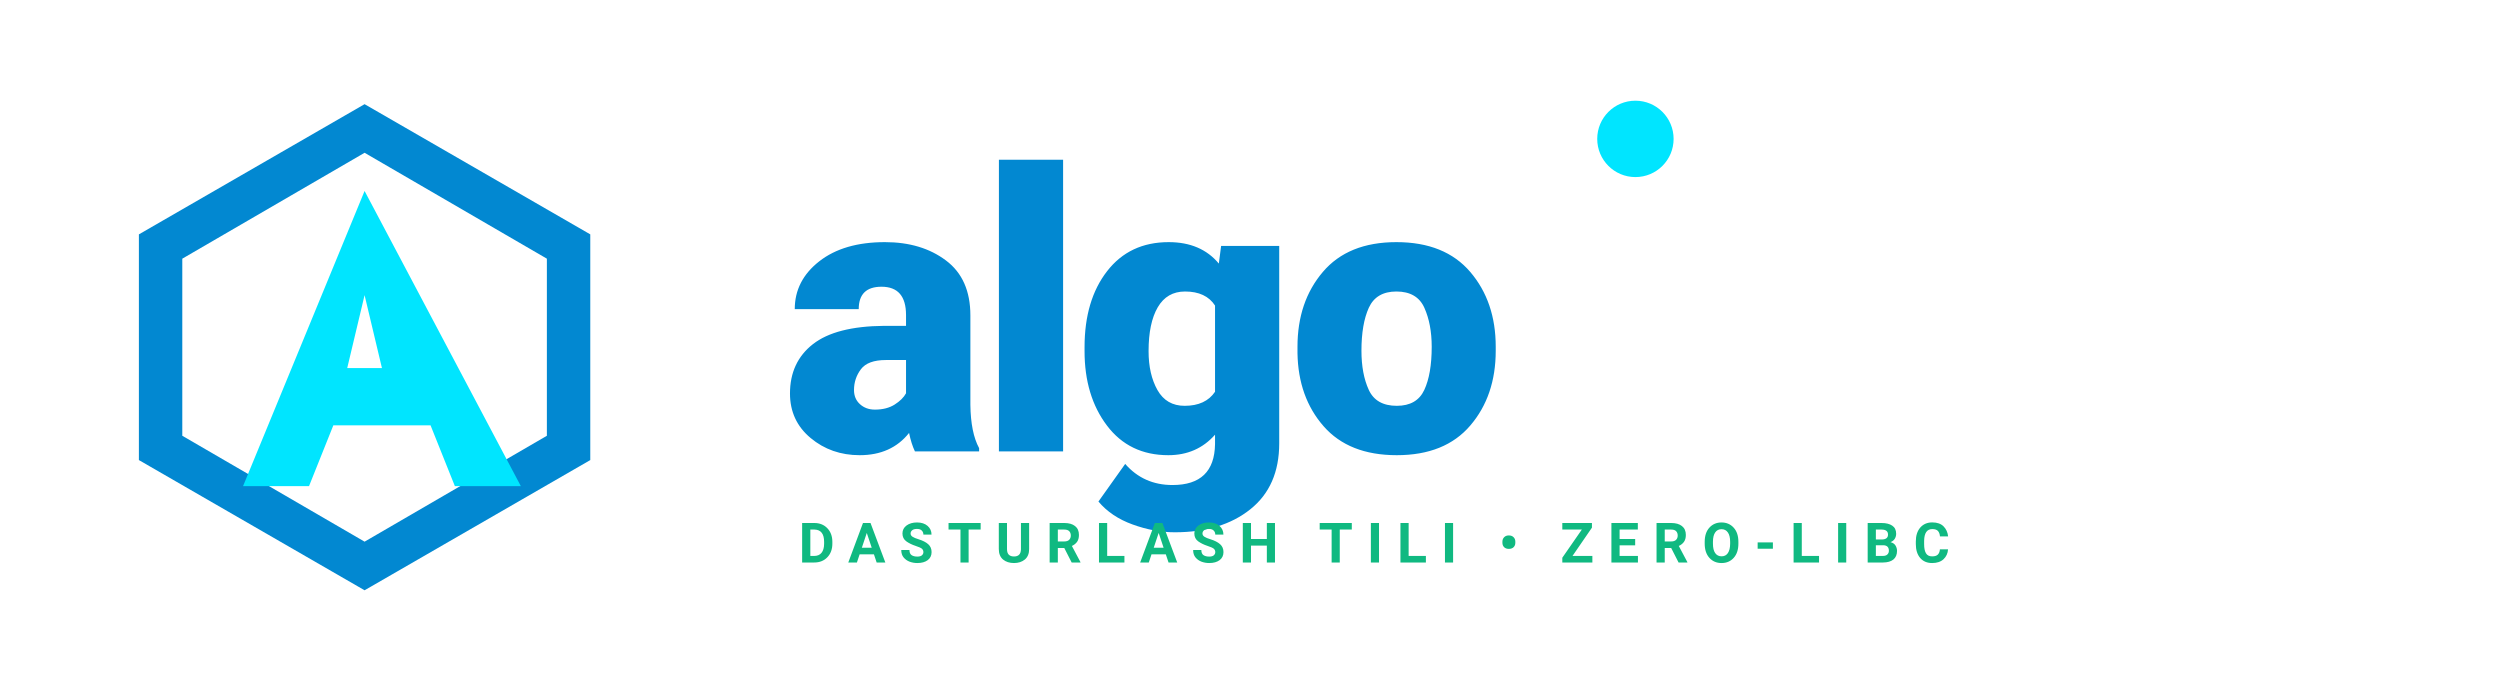
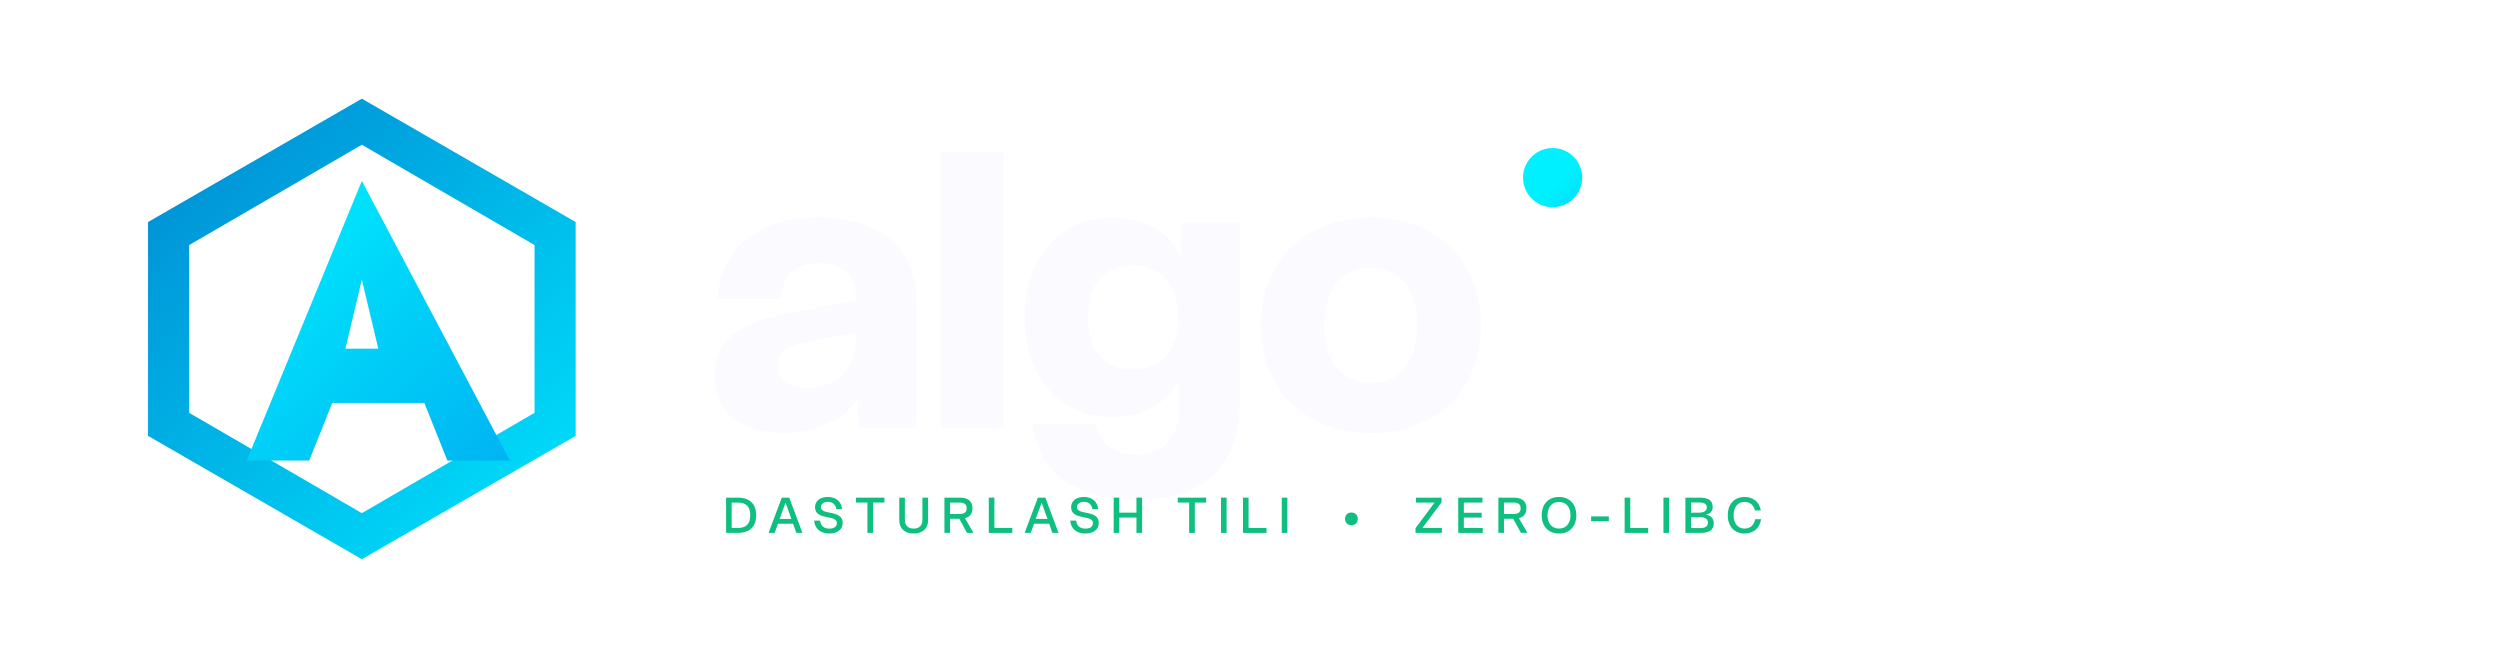
- <svg xmlns="http://www.w3.org/2000/svg" viewBox="0 0 720 200" width="720" height="200">
-   <g transform="translate(25, 20) scale(5)">
-     <path fill="#0288d1" d="M16 2 3 9.5v13L16 30l13-7.5v-13ZM16 4.8 26.5 10.9v10.2L16 27.2 5.5 21.1V10.9Z" />
-     <path fill="#00e5ff" d="M16 7 9 24h3.8l1.4-3.5h5.6l1.4 3.5H25ZM15 17.2 16 13l1 4.2Z" />
+ <svg xmlns="http://www.w3.org/2000/svg" xmlns:xlink="http://www.w3.org/1999/xlink" width="760" height="200" viewBox="0 0 760 200">
+   <defs>
+     <g>
+       <g id="glyph-0-0">
+         <path d="M 21.438 -18.703 C 21.438 -22.578 24.047 -24.859 30.094 -25.984 L 45.266 -29.062 L 45.266 -26.797 C 45.266 -17.781 39.328 -12.078 30.438 -12.078 C 24.734 -12.078 21.438 -14.359 21.438 -18.703 Z M 2.172 -15.734 C 2.172 -3.312 12.203 1.594 23.141 1.594 C 33.625 1.594 41.844 -2.844 45.719 -8.781 L 46.062 0 L 63.609 0 L 63.609 -37.625 C 63.609 -54.719 52.781 -63.844 33.969 -63.844 C 16.766 -63.844 4.562 -55.969 3.078 -39.109 L 22.234 -39.109 C 22.906 -45.938 26.453 -50.047 33.969 -50.047 C 41.047 -50.047 45.266 -46.391 45.266 -39.109 L 45.266 -38.641 L 24.047 -34.656 C 9.688 -31.922 2.172 -26.453 2.172 -15.734 Z M 2.172 -15.734 " />
+       </g>
+       <g id="glyph-0-1">
+         <path d="M 3.875 0 L 22.797 0 L 22.797 -83.797 L 3.875 -83.797 Z M 3.875 0 " />
+       </g>
+       <g id="glyph-0-2">
+         <path d="M 21.781 -33.406 C 21.781 -43.438 26.797 -49.359 35.344 -49.359 C 44.125 -49.359 49.25 -43.312 49.25 -33.406 C 49.25 -23.484 44.125 -17.672 35.344 -17.672 C 26.672 -17.672 21.781 -23.375 21.781 -33.406 Z M 4.906 -1.141 C 7.297 16.422 21.891 22 36.594 22 C 55.75 22 67.938 13 67.938 -7.641 L 67.938 -62.25 L 50.391 -62.25 L 50.047 -52.094 C 46.172 -59.844 38.422 -63.844 29.188 -63.844 C 13.344 -63.844 2.625 -51.75 2.625 -33.516 C 2.625 -15.281 13.344 -3.188 29.188 -3.188 C 38.422 -3.188 45.719 -7.297 49.594 -14.703 L 49.594 -6.266 C 49.594 2.625 45.375 8.203 36.703 8.203 C 29.531 8.203 24.969 4.328 24.047 -1.141 Z M 4.906 -1.141 " />
+       </g>
+       <g id="glyph-0-3">
+         <path d="M 21.781 -31.125 C 21.781 -41.844 27.016 -48.672 36.031 -48.672 C 45.031 -48.672 50.156 -41.844 50.156 -31.125 C 50.156 -20.297 45.031 -13.562 36.031 -13.562 C 27.016 -13.562 21.781 -20.297 21.781 -31.125 Z M 2.625 -31.125 C 2.625 -11.625 15.844 1.594 36.031 1.594 C 56.094 1.594 69.422 -11.625 69.422 -31.125 C 69.422 -50.609 56.094 -63.844 36.031 -63.844 C 15.844 -63.844 2.625 -50.609 2.625 -31.125 Z M 2.625 -31.125 " />
+       </g>
+       <g id="glyph-1-0">
+         <path d="M 2.438 -1.5 L 2.438 -9.219 L 4.344 -9.219 C 6.844 -9.219 8.078 -7.969 8.078 -5.375 C 8.078 -2.766 6.844 -1.5 4.344 -1.5 Z M 0.734 0 L 4.344 0 C 7.891 0 9.875 -1.906 9.875 -5.375 C 9.875 -8.812 7.891 -10.719 4.359 -10.719 L 0.734 -10.719 Z M 0.734 0 " />
+       </g>
+       <g id="glyph-1-1">
+         <path d="M 3.219 -4.25 L 5.016 -9.188 L 6.797 -4.25 Z M -0.156 0 L 1.703 0 L 2.719 -2.781 L 7.297 -2.781 L 8.297 0 L 10.156 0 L 6.156 -10.719 L 3.875 -10.719 Z M -0.156 0 " />
+       </g>
+       <g id="glyph-1-2">
+         <path d="M 0.219 -3.734 C 0.328 -1.422 2.016 0.188 4.812 0.188 C 7.234 0.188 8.891 -1 8.891 -3.031 C 8.891 -5.141 7.203 -5.719 4.984 -6.141 C 3.469 -6.438 2.25 -6.719 2.25 -7.828 C 2.25 -8.781 3.109 -9.438 4.344 -9.438 C 5.891 -9.438 6.797 -8.469 6.938 -7.219 L 8.703 -7.219 C 8.547 -9.312 7.047 -10.922 4.359 -10.922 C 1.953 -10.922 0.469 -9.672 0.469 -7.781 C 0.469 -5.672 2.266 -5.156 4.312 -4.75 C 6.016 -4.406 7.109 -4.141 7.109 -2.938 C 7.109 -1.922 6.234 -1.297 4.828 -1.297 C 3.172 -1.297 2.156 -2.188 2 -3.734 Z M 0.219 -3.734 " />
+       </g>
+       <g id="glyph-1-3">
+         <path d="M 3.719 0 L 5.438 0 L 5.438 -9.219 L 8.891 -9.219 L 8.891 -10.719 L 0.25 -10.719 L 0.25 -9.219 L 3.719 -9.219 Z M 3.719 0 " />
+       </g>
+       <g id="glyph-1-4">
+         <path d="M 0.75 -3.812 C 0.75 -1.328 2.438 0.188 5.125 0.188 C 7.812 0.188 9.516 -1.328 9.516 -3.812 L 9.516 -10.719 L 7.781 -10.719 L 7.781 -3.875 C 7.781 -2.266 6.828 -1.312 5.125 -1.312 C 3.438 -1.312 2.453 -2.266 2.453 -3.875 L 2.453 -10.719 L 0.75 -10.719 Z M 0.75 -3.812 " />
+       </g>
+       <g id="glyph-1-5">
+         <path d="M 0.734 0 L 2.438 0 L 2.438 -4.281 L 5.266 -4.281 L 7.594 0 L 9.578 0 L 6.984 -4.453 C 8.5 -4.859 9.266 -5.906 9.266 -7.484 C 9.266 -9.562 7.984 -10.719 5.438 -10.719 L 0.734 -10.719 Z M 2.438 -5.75 L 2.438 -9.219 L 5.328 -9.219 C 6.766 -9.219 7.5 -8.703 7.5 -7.469 C 7.5 -6.25 6.766 -5.75 5.328 -5.75 Z M 2.438 -5.75 " />
+       </g>
+       <g id="glyph-1-6">
+         <path d="M 0.734 0 L 7.891 0 L 7.891 -1.5 L 2.438 -1.5 L 2.438 -10.719 L 0.734 -10.719 Z M 0.734 0 " />
+       </g>
+       <g id="glyph-1-7">
+         <path d="M 0.734 0 L 2.438 0 L 2.438 -4.656 L 7.656 -4.656 L 7.656 0 L 9.375 0 L 9.375 -10.719 L 7.656 -10.719 L 7.656 -6.156 L 2.438 -6.156 L 2.438 -10.719 L 0.734 -10.719 Z M 0.734 0 " />
+       </g>
+       <g id="glyph-1-8">
+         <path d="M 0.75 0 L 2.453 0 L 2.453 -10.719 L 0.75 -10.719 Z M 0.75 0 " />
+       </g>
+       <g id="glyph-1-9">
+         <path d="M 0.578 -4.266 C 0.578 -3.141 1.375 -2.328 2.516 -2.328 C 3.656 -2.328 4.469 -3.141 4.469 -4.266 C 4.469 -5.391 3.656 -6.203 2.516 -6.203 C 1.375 -6.203 0.578 -5.391 0.578 -4.266 Z M 0.578 -4.266 " />
+       </g>
+       <g id="glyph-1-10">
+         <path d="M 0.75 0 L 8.781 0 L 8.781 -1.5 L 2.844 -1.5 L 8.672 -9.297 L 8.672 -10.719 L 0.906 -10.719 L 0.906 -9.219 L 6.547 -9.219 L 0.75 -1.422 Z M 0.75 0 " />
+       </g>
+       <g id="glyph-1-11">
+         <path d="M 0.734 0 L 8.188 0 L 8.188 -1.5 L 2.438 -1.5 L 2.438 -4.656 L 7.859 -4.656 L 7.859 -6.125 L 2.438 -6.125 L 2.438 -9.219 L 8.109 -9.219 L 8.109 -10.719 L 0.734 -10.719 Z M 0.734 0 " />
+       </g>
+       <g id="glyph-1-12">
+         <path d="M 2.188 -5.359 C 2.188 -7.891 3.578 -9.422 5.672 -9.422 C 7.766 -9.422 9.172 -7.891 9.172 -5.359 C 9.172 -2.828 7.766 -1.312 5.672 -1.312 C 3.562 -1.312 2.188 -2.844 2.188 -5.359 Z M 0.406 -5.359 C 0.406 -1.938 2.5 0.188 5.672 0.188 C 8.844 0.188 10.938 -1.922 10.938 -5.359 C 10.938 -8.797 8.844 -10.922 5.672 -10.922 C 2.5 -10.922 0.406 -8.781 0.406 -5.359 Z M 0.406 -5.359 " />
+       </g>
+       <g id="glyph-1-13">
+         <path d="M 0.578 -3.562 L 5.969 -3.562 L 5.969 -5.016 L 0.578 -5.016 Z M 0.578 -3.562 " />
+       </g>
+       <g id="glyph-1-14">
+         <path d="M 2.438 -1.469 L 2.438 -4.781 L 5.359 -4.781 C 6.797 -4.781 7.578 -4.172 7.578 -3.109 C 7.578 -2.047 6.781 -1.469 5.359 -1.469 Z M 2.438 -6.156 L 2.438 -9.25 L 4.891 -9.25 C 6.469 -9.25 7.234 -8.766 7.234 -7.703 C 7.234 -6.719 6.406 -6.156 4.891 -6.156 Z M 0.734 0 L 5.484 0 C 8.031 0 9.359 -0.984 9.359 -2.953 C 9.359 -4.453 8.359 -5.344 6.875 -5.547 C 8.234 -5.734 9.031 -6.594 9.031 -7.844 C 9.031 -9.844 7.734 -10.719 5.031 -10.719 L 0.734 -10.719 Z M 0.734 0 " />
+       </g>
+       <g id="glyph-1-15">
+         <path d="M 0.422 -5.359 C 0.422 -1.953 2.438 0.188 5.516 0.188 C 8.25 0.188 10.141 -1.406 10.547 -4.156 L 8.734 -4.156 C 8.422 -2.359 7.25 -1.312 5.531 -1.312 C 3.516 -1.312 2.188 -2.859 2.188 -5.375 C 2.188 -7.875 3.516 -9.422 5.516 -9.422 C 7.156 -9.422 8.312 -8.453 8.688 -6.812 L 10.5 -6.812 C 10.016 -9.422 8.156 -10.922 5.531 -10.922 C 2.438 -10.922 0.422 -8.766 0.422 -5.359 Z M 0.422 -5.359 " />
+       </g>
+     </g>
+     <linearGradient id="linear-pattern-0" gradientUnits="userSpaceOnUse" x1="3" y1="2" x2="29" y2="30" gradientTransform="matrix(5, 0, 0, 5, 30, 20)">
+       <stop offset="0" stop-color="rgb(0%, 53%, 82%)" stop-opacity="1" />
+       <stop offset="1" stop-color="rgb(0%, 90%, 100%)" stop-opacity="1" />
+     </linearGradient>
+     <linearGradient id="linear-pattern-1" gradientUnits="userSpaceOnUse" x1="9" y1="7" x2="25" y2="24" gradientTransform="matrix(5, 0, 0, 5, 30, 20)">
+       <stop offset="0" stop-color="rgb(0%, 94%, 100%)" stop-opacity="1" />
+       <stop offset="1" stop-color="rgb(0%, 70%, 95%)" stop-opacity="1" />
+     </linearGradient>
+     <linearGradient id="linear-pattern-2" gradientUnits="userSpaceOnUse" x1="480" y1="50" x2="504" y2="74">
+       <stop offset="0" stop-color="rgb(0%, 94%, 100%)" stop-opacity="1" />
+       <stop offset="1" stop-color="rgb(0%, 65%, 95%)" stop-opacity="1" />
+     </linearGradient>
+   </defs>
+   <path fill-rule="evenodd" fill="url(#linear-pattern-0)" d="M 110 30 L 45 67.5 L 45 132.5 L 110 170 L 175 132.5 L 175 67.5 Z M 110 44 L 162.5 74.5 L 162.5 125.5 L 110 156 L 57.5 125.5 L 57.5 74.5 Z M 110 44 " />
+   <path fill-rule="evenodd" fill="url(#linear-pattern-1)" d="M 110 55 L 75 140 L 94 140 L 101 122.5 L 129 122.5 L 136 140 L 155 140 Z M 105 106 L 110 85 L 115 106 Z M 105 106 " />
+   <g fill="rgb(98%, 98%, 100%)" fill-opacity="1">
+     <use xlink:href="#glyph-0-0" x="215" y="130" />
+     <use xlink:href="#glyph-0-1" x="282.26" y="130" />
+     <use xlink:href="#glyph-0-2" x="308.936" y="130" />
+     <use xlink:href="#glyph-0-3" x="380.756" y="130" />
  </g>
-   <g transform="translate(225, 130)">
-     <text x="0" y="0" font-family="-apple-system, BlinkMacSystemFont, 'Segoe UI', Roboto, Helvetica, Arial, sans-serif" font-weight="800" font-size="112px" letter-spacing="-3px" fill="#0288d1">algo</text>
-     <circle cx="246" cy="-90" r="11" fill="#00e5ff" />
-     <text x="5" y="32" font-family="-apple-system, BlinkMacSystemFont, 'Segoe UI', Roboto, Helvetica, Arial, sans-serif" font-weight="600" font-size="16px" letter-spacing="4px" fill="#10b981" text-transform="uppercase">DASTURLASH TILI • ZERO-LIBC</text>
+   <path fill-rule="nonzero" fill="url(#linear-pattern-2)" d="M 452.805 130 L 481 54 C 481 58.969 476.969 63 472 63 C 467.031 63 463 58.969 463 54 C 463 49.031 467.031 45 472 45 C 476.969 45 481 49.031 481 54 " />
+   <g fill="rgb(6%, 75%, 50%)" fill-opacity="1">
+     <use xlink:href="#glyph-1-0" x="220" y="162" />
+   </g>
+   <g fill="rgb(6%, 75%, 50%)" fill-opacity="1">
+     <use xlink:href="#glyph-1-1" x="233.789" y="162" />
+   </g>
+   <g fill="rgb(6%, 75%, 50%)" fill-opacity="1">
+     <use xlink:href="#glyph-1-2" x="247.297" y="162" />
+   </g>
+   <g fill="rgb(6%, 75%, 50%)" fill-opacity="1">
+     <use xlink:href="#glyph-1-3" x="259.977" y="162" />
+   </g>
+   <g fill="rgb(6%, 75%, 50%)" fill-opacity="1">
+     <use xlink:href="#glyph-1-4" x="272.625" y="162" />
+   </g>
+   <g fill="rgb(6%, 75%, 50%)" fill-opacity="1">
+     <use xlink:href="#glyph-1-5" x="286.371" y="162" />
+   </g>
+   <g fill="rgb(6%, 75%, 50%)" fill-opacity="1">
+     <use xlink:href="#glyph-1-6" x="299.859" y="162" />
+   </g>
+   <g fill="rgb(6%, 75%, 50%)" fill-opacity="1">
+     <use xlink:href="#glyph-1-1" x="311.641" y="162" />
+   </g>
+   <g fill="rgb(6%, 75%, 50%)" fill-opacity="1">
+     <use xlink:href="#glyph-1-2" x="325.145" y="162" />
+   </g>
+   <g fill="rgb(6%, 75%, 50%)" fill-opacity="1">
+     <use xlink:href="#glyph-1-7" x="337.824" y="162" />
+   </g>
+   <g fill="rgb(6%, 75%, 50%)" fill-opacity="1">
+     <use xlink:href="#glyph-1-3" x="357.785" y="162" />
+   </g>
+   <g fill="rgb(6%, 75%, 50%)" fill-opacity="1">
+     <use xlink:href="#glyph-1-8" x="370.434" y="162" />
+   </g>
+   <g fill="rgb(6%, 75%, 50%)" fill-opacity="1">
+     <use xlink:href="#glyph-1-6" x="377.129" y="162" />
+   </g>
+   <g fill="rgb(6%, 75%, 50%)" fill-opacity="1">
+     <use xlink:href="#glyph-1-8" x="388.91" y="162" />
+   </g>
+   <g fill="rgb(6%, 75%, 50%)" fill-opacity="1">
+     <use xlink:href="#glyph-1-9" x="408.305" y="162" />
+   </g>
+   <g fill="rgb(6%, 75%, 50%)" fill-opacity="1">
+     <use xlink:href="#glyph-1-10" x="429.559" y="162" />
+   </g>
+   <g fill="rgb(6%, 75%, 50%)" fill-opacity="1">
+     <use xlink:href="#glyph-1-11" x="442.57" y="162" />
+   </g>
+   <g fill="rgb(6%, 75%, 50%)" fill-opacity="1">
+     <use xlink:href="#glyph-1-5" x="454.77" y="162" />
+   </g>
+   <g fill="rgb(6%, 75%, 50%)" fill-opacity="1">
+     <use xlink:href="#glyph-1-12" x="468.262" y="162" />
+   </g>
+   <g fill="rgb(6%, 75%, 50%)" fill-opacity="1">
+     <use xlink:href="#glyph-1-13" x="483.113" y="162" />
+   </g>
+   <g fill="rgb(6%, 75%, 50%)" fill-opacity="1">
+     <use xlink:href="#glyph-1-6" x="493.156" y="162" />
+   </g>
+   <g fill="rgb(6%, 75%, 50%)" fill-opacity="1">
+     <use xlink:href="#glyph-1-8" x="504.934" y="162" />
+   </g>
+   <g fill="rgb(6%, 75%, 50%)" fill-opacity="1">
+     <use xlink:href="#glyph-1-14" x="511.629" y="162" />
+   </g>
+   <g fill="rgb(6%, 75%, 50%)" fill-opacity="1">
+     <use xlink:href="#glyph-1-15" x="524.82" y="162" />
  </g>
</svg>
